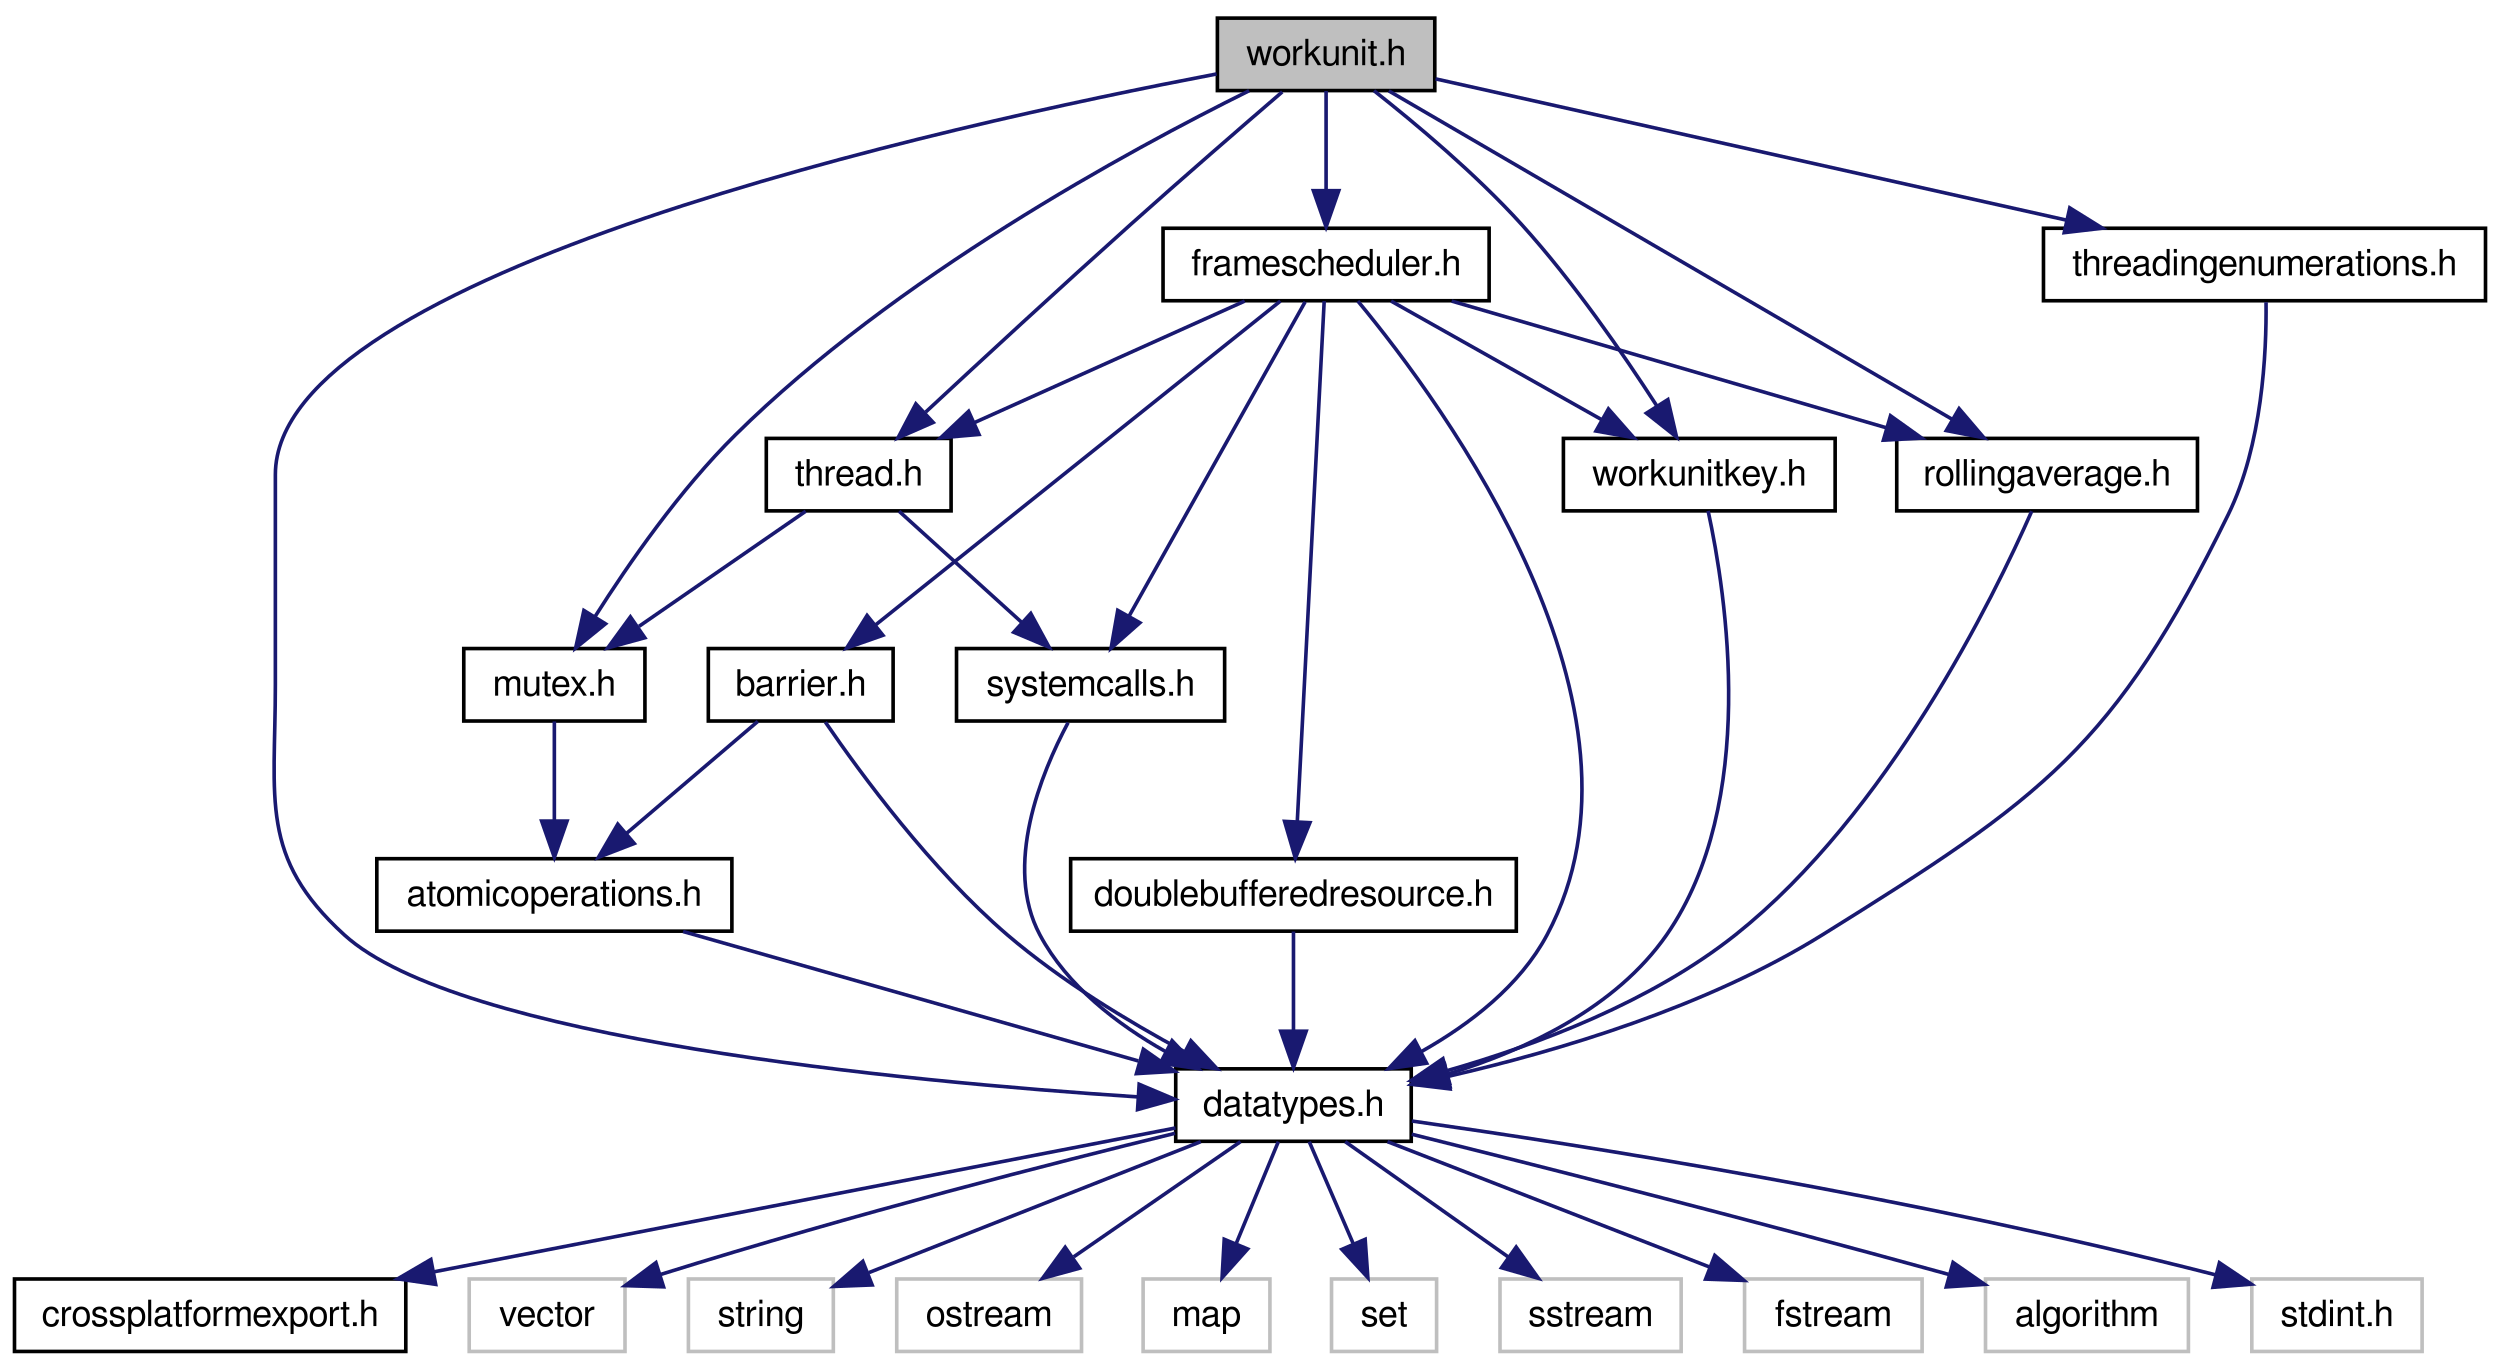
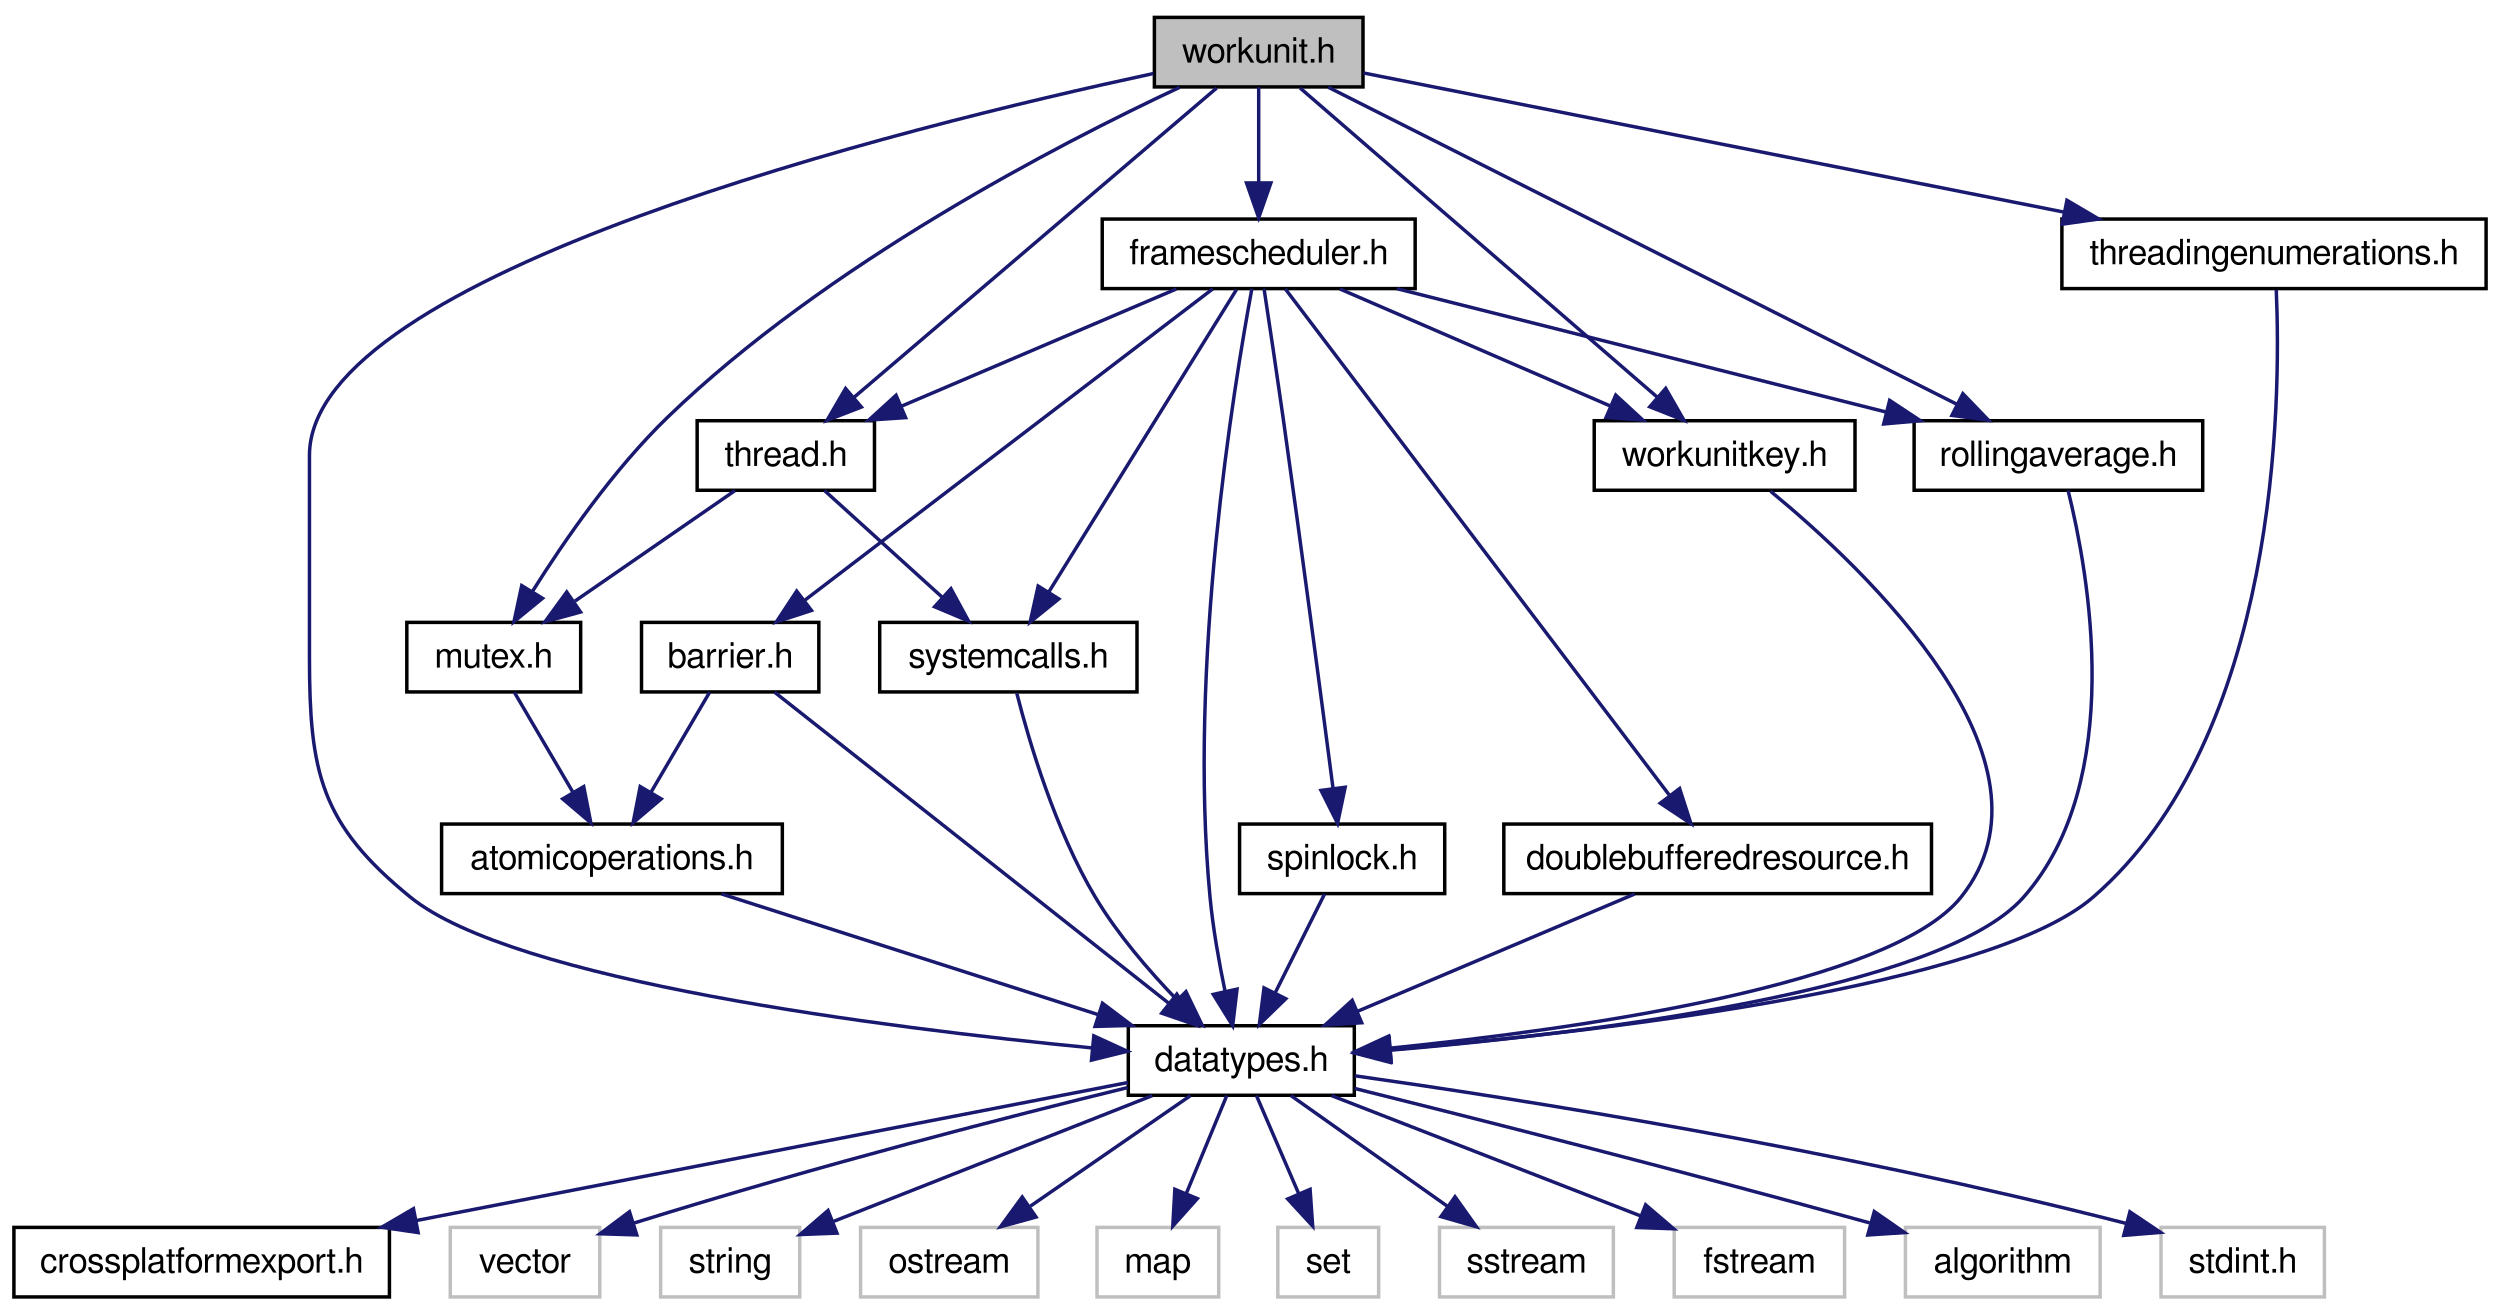
- <svg xmlns="http://www.w3.org/2000/svg" xmlns:xlink="http://www.w3.org/1999/xlink" width="690pt" height="378pt" viewBox="0.00 0.00 690.00 378.00">
+ <svg xmlns="http://www.w3.org/2000/svg" xmlns:xlink="http://www.w3.org/1999/xlink" width="719pt" height="378pt" viewBox="0.00 0.00 719.00 378.00">
  <g id="graph1" class="graph" transform="scale(1 1) rotate(0) translate(4 374)">
-     <polygon fill="white" stroke="white" points="-4,5 -4,-374 687,-374 687,5 -4,5" />
+     <polygon fill="white" stroke="white" points="-4,5 -4,-374 716,-374 716,5 -4,5" />
    <g id="node1" class="node">
-       <polygon fill="#bfbfbf" stroke="black" points="332,-349 332,-369 392,-369 392,-349 332,-349" />
-       <text text-anchor="middle" x="362" y="-356" font-family="FreeSans" font-size="10.00">workunit.h</text>
+       <polygon fill="#bfbfbf" stroke="black" points="328,-349 328,-369 388,-369 388,-349 328,-349" />
+       <text text-anchor="middle" x="358" y="-356" font-family="FreeSans" font-size="10.00">workunit.h</text>
    </g>
    <g id="node3" class="node">
-       <a xlink:href="datatypes_8h.html" target="_top" xlink:title="This file declares a few typedefs to allow flexibility, in case a change is required/desired.">
+       <a xlink:href="datatypes_8h.html" target="_top" xlink:title="This file declares a few typedefs to allow flexibility, in case a change is required/desired. ">
        <polygon fill="white" stroke="black" points="320.5,-59 320.5,-79 385.5,-79 385.5,-59 320.5,-59" />
        <text text-anchor="middle" x="353" y="-66" font-family="FreeSans" font-size="10.00">datatypes.h</text>
      </a>
    </g>
    <g id="edge2" class="edge">
-       <path fill="none" stroke="midnightblue" d="M331.786,-353.589C257.509,-339.431 72,-298.513 72,-243 72,-243 72,-243 72,-185 72,-153.192 67.506,-137.443 91,-116 122.427,-87.316 244.209,-75.579 310.095,-71.25" />
-       <polygon fill="midnightblue" stroke="midnightblue" points="310.406,-74.738 320.167,-70.618 309.967,-67.751 310.406,-74.738" />
+       <path fill="none" stroke="midnightblue" d="M327.741,-352.864C256.662,-337.584 85,-295.269 85,-243 85,-243 85,-243 85,-185 85,-151.735 88.208,-137.009 114,-116 143.522,-91.953 249.775,-78.48 310.199,-72.604" />
+       <polygon fill="midnightblue" stroke="midnightblue" points="310.575,-76.084 320.202,-71.66 309.917,-69.115 310.575,-76.084" />
    </g>
    <g id="node25" class="node">
-       <a xlink:href="framescheduler_8h.html" target="_top" xlink:title="This file has the Declarations for the main FrameScheduler class.">
-         <polygon fill="white" stroke="black" points="317,-291 317,-311 407,-311 407,-291 317,-291" />
-         <text text-anchor="middle" x="362" y="-298" font-family="FreeSans" font-size="10.00">framescheduler.h</text>
+       <a xlink:href="framescheduler_8h.html" target="_top" xlink:title="This file has the Declarations for the main FrameScheduler class. ">
+         <polygon fill="white" stroke="black" points="313,-291 313,-311 403,-311 403,-291 313,-291" />
+         <text text-anchor="middle" x="358" y="-298" font-family="FreeSans" font-size="10.00">framescheduler.h</text>
      </a>
    </g>
    <g id="edge24" class="edge">
-       <path fill="none" stroke="midnightblue" d="M362,-348.897C362,-341.339 362,-330.748 362,-321.446" />
-       <polygon fill="midnightblue" stroke="midnightblue" points="365.5,-321.378 362,-311.378 358.5,-321.378 365.5,-321.378" />
+       <path fill="none" stroke="midnightblue" d="M358,-348.897C358,-341.339 358,-330.748 358,-321.446" />
+       <polygon fill="midnightblue" stroke="midnightblue" points="361.5,-321.378 358,-311.378 354.5,-321.378 361.5,-321.378" />
    </g>
    <g id="node31" class="node">
      <a xlink:href="thread_8h.html" target="_top" xlink:title="This file defines a minimalistic cross-platform thread that the scheduler uses to schedule tasks...">
-         <polygon fill="white" stroke="black" points="207.5,-233 207.5,-253 258.5,-253 258.5,-233 207.5,-233" />
-         <text text-anchor="middle" x="233" y="-240" font-family="FreeSans" font-size="10.00">thread.h</text>
+         <polygon fill="white" stroke="black" points="196.5,-233 196.5,-253 247.5,-253 247.5,-233 196.5,-233" />
+         <text text-anchor="middle" x="222" y="-240" font-family="FreeSans" font-size="10.00">thread.h</text>
+       </a>
+     </g>
+     <g id="edge72" class="edge">
+       <path fill="none" stroke="midnightblue" d="M345.931,-348.706C322.382,-328.62 270.12,-284.043 241.562,-259.685" />
+       <polygon fill="midnightblue" stroke="midnightblue" points="243.728,-256.932 233.848,-253.106 239.185,-262.258 243.728,-256.932" />
+     </g>
+     <g id="node36" class="node">
+       <a xlink:href="mutex_8h.html" target="_top" xlink:title="This file declares and defines a mutex that is a partial implementation. ">
+         <polygon fill="white" stroke="black" points="113,-175 113,-195 163,-195 163,-175 113,-175" />
+         <text text-anchor="middle" x="138" y="-182" font-family="FreeSans" font-size="10.00">mutex.h</text>
+       </a>
+     </g>
+     <g id="edge64" class="edge">
+       <path fill="none" stroke="midnightblue" d="M335.262,-348.886C300.531,-332.631 233.514,-298.005 188,-254 172.47,-238.985 158.39,-218.651 149.158,-203.95" />
+       <polygon fill="midnightblue" stroke="midnightblue" points="152.023,-201.927 143.824,-195.216 146.048,-205.575 152.023,-201.927" />
+     </g>
+     <g id="node41" class="node">
+       <a xlink:href="workunitkey_8h.html" target="_top" xlink:title="This file defines the metadata used to sort workunits. ">
+         <polygon fill="white" stroke="black" points="454.5,-233 454.5,-253 529.5,-253 529.5,-233 454.5,-233" />
+         <text text-anchor="middle" x="492" y="-240" font-family="FreeSans" font-size="10.00">workunitkey.h</text>
+       </a>
+     </g>
+     <g id="edge74" class="edge">
+       <path fill="none" stroke="midnightblue" d="M369.892,-348.706C393.094,-328.62 444.588,-284.043 472.726,-259.685" />
+       <polygon fill="midnightblue" stroke="midnightblue" points="475.057,-262.297 480.326,-253.106 470.475,-257.004 475.057,-262.297" />
+     </g>
+     <g id="node48" class="node">
+       <a xlink:href="rollingaverage_8h.html" target="_top" xlink:title="This stores the implementation and the declaration of the RollingAverage, BufferedRollingAverage, WeightedRollingAverage and the DefaultRollingAverage. ">
+         <polygon fill="white" stroke="black" points="546.5,-233 546.5,-253 629.5,-253 629.5,-233 546.5,-233" />
+         <text text-anchor="middle" x="588" y="-240" font-family="FreeSans" font-size="10.00">rollingaverage.h</text>
+       </a>
+     </g>
+     <g id="edge66" class="edge">
+       <path fill="none" stroke="midnightblue" d="M378.009,-348.909C418.703,-328.384 511.269,-281.699 558.737,-257.759" />
+       <polygon fill="midnightblue" stroke="midnightblue" points="560.521,-260.779 567.874,-253.151 557.369,-254.529 560.521,-260.779" />
+     </g>
+     <g id="node57" class="node">
+       <a xlink:href="threadingenumerations_8h.html" target="_top" xlink:title="Any enumerations the threading library requires are all declared here. ">
+         <polygon fill="white" stroke="black" points="589,-291 589,-311 711,-311 711,-291 589,-291" />
+         <text text-anchor="middle" x="650" y="-298" font-family="FreeSans" font-size="10.00">threadingenumerations.h</text>
      </a>
    </g>
    <g id="edge68" class="edge">
-       <path fill="none" stroke="midnightblue" d="M349.906,-348.64C338.907,-339.179 322.263,-324.764 308,-312 288.532,-294.579 266.571,-274.299 251.469,-260.254" />
-       <polygon fill="midnightblue" stroke="midnightblue" points="253.547,-257.406 243.844,-253.151 248.775,-262.528 253.547,-257.406" />
-     </g>
-     <g id="node36" class="node">
-       <a xlink:href="mutex_8h.html" target="_top" xlink:title="This file declares and defines a mutex that is a partial implementation.">
-         <polygon fill="white" stroke="black" points="124,-175 124,-195 174,-195 174,-175 124,-175" />
-         <text text-anchor="middle" x="149" y="-182" font-family="FreeSans" font-size="10.00">mutex.h</text>
-       </a>
-     </g>
-     <g id="edge60" class="edge">
-       <path fill="none" stroke="midnightblue" d="M340.754,-348.955C307.629,-332.546 242.927,-297.427 199,-254 183.639,-238.813 169.534,-218.503 160.251,-203.855" />
-       <polygon fill="midnightblue" stroke="midnightblue" points="163.113,-201.828 154.881,-195.157 157.156,-205.505 163.113,-201.828" />
-     </g>
-     <g id="node41" class="node">
-       <a xlink:href="workunitkey_8h.html" target="_top" xlink:title="This file defines the metadata used to sort workunits.">
-         <polygon fill="white" stroke="black" points="427.5,-233 427.5,-253 502.5,-253 502.5,-233 427.5,-233" />
-         <text text-anchor="middle" x="465" y="-240" font-family="FreeSans" font-size="10.00">workunitkey.h</text>
-       </a>
-     </g>
-     <g id="edge70" class="edge">
-       <path fill="none" stroke="midnightblue" d="M375.216,-348.964C386.658,-339.945 403.317,-326.001 416,-312 430.241,-296.279 444.004,-276.344 453.299,-261.949" />
-       <polygon fill="midnightblue" stroke="midnightblue" points="456.326,-263.709 458.721,-253.389 450.413,-259.963 456.326,-263.709" />
-     </g>
-     <g id="node45" class="node">
-       <a xlink:href="rollingaverage_8h.html" target="_top" xlink:title="This stores the implementation and the declaration of the RollingAverage, BufferedRollingAverage, WeightedRollingAverage and the DefaultRollingAverage.">
-         <polygon fill="white" stroke="black" points="519.5,-233 519.5,-253 602.5,-253 602.5,-233 519.5,-233" />
-         <text text-anchor="middle" x="561" y="-240" font-family="FreeSans" font-size="10.00">rollingaverage.h</text>
-       </a>
-     </g>
-     <g id="edge62" class="edge">
-       <path fill="none" stroke="midnightblue" d="M379.312,-348.909C414.301,-328.513 493.609,-282.283 534.905,-258.211" />
-       <polygon fill="midnightblue" stroke="midnightblue" points="536.71,-261.21 543.586,-253.151 533.184,-255.163 536.71,-261.21" />
-     </g>
-     <g id="node54" class="node">
-       <a xlink:href="threadingenumerations_8h.html" target="_top" xlink:title="Any enumerations the threading library requires are all declared here.">
-         <polygon fill="white" stroke="black" points="560,-291 560,-311 682,-311 682,-291 560,-291" />
-         <text text-anchor="middle" x="621" y="-298" font-family="FreeSans" font-size="10.00">threadingenumerations.h</text>
-       </a>
-     </g>
-     <g id="edge64" class="edge">
-       <path fill="none" stroke="midnightblue" d="M392.217,-352.233C434.84,-342.688 513.323,-325.113 566.335,-313.242" />
-       <polygon fill="midnightblue" stroke="midnightblue" points="567.257,-316.622 576.251,-311.021 565.727,-309.791 567.257,-316.622" />
+       <path fill="none" stroke="midnightblue" d="M388.149,-353.011C435.494,-343.607 528.199,-325.193 589.627,-312.992" />
+       <polygon fill="midnightblue" stroke="midnightblue" points="590.456,-316.396 599.583,-311.014 589.092,-309.53 590.456,-316.396" />
    </g>
    <g id="node5" class="node">
      <a xlink:href="crossplatformexport_8h.html" target="_top" xlink:title="This file determines what features are offered by the compiler that this library can take advantage o...">
        <polygon fill="white" stroke="black" points="0,-1 0,-21 108,-21 108,-1 0,-1" />
        <text text-anchor="middle" x="54" y="-8" font-family="FreeSans" font-size="10.00">crossplatformexport.h</text>
      </a>
    </g>
    <g id="edge4" class="edge">
      <path fill="none" stroke="midnightblue" d="M320.433,-62.683C271.47,-53.185 178.02,-35.057 115.844,-22.997" />
      <polygon fill="midnightblue" stroke="midnightblue" points="116.247,-19.51 105.764,-21.041 114.914,-26.381 116.247,-19.51" />
    </g>
    <g id="node7" class="node">
      <polygon fill="white" stroke="#bfbfbf" points="125.5,-1 125.5,-21 168.5,-21 168.5,-1 125.5,-1" />
      <text text-anchor="middle" x="147" y="-8" font-family="FreeSans" font-size="10.00">vector</text>
    </g>
    <g id="edge6" class="edge">
      <path fill="none" stroke="midnightblue" d="M320.307,-61.21C286.788,-53.018 232.988,-39.302 178.389,-22.27" />
      <polygon fill="midnightblue" stroke="midnightblue" points="179.139,-18.836 168.55,-19.166 177.034,-25.512 179.139,-18.836" />
    </g>
    <g id="node9" class="node">
      <polygon fill="white" stroke="#bfbfbf" points="186,-1 186,-21 226,-21 226,-1 186,-1" />
      <text text-anchor="middle" x="206" y="-8" font-family="FreeSans" font-size="10.00">string</text>
    </g>
    <g id="edge8" class="edge">
      <path fill="none" stroke="midnightblue" d="M327.395,-58.897C301.865,-48.825 262.682,-33.364 235.778,-22.749" />
      <polygon fill="midnightblue" stroke="midnightblue" points="236.709,-19.354 226.122,-18.939 234.139,-25.865 236.709,-19.354" />
    </g>
    <g id="node11" class="node">
      <polygon fill="white" stroke="#bfbfbf" points="243.5,-1 243.5,-21 294.5,-21 294.5,-1 243.5,-1" />
      <text text-anchor="middle" x="269" y="-8" font-family="FreeSans" font-size="10.00">ostream</text>
    </g>
    <g id="edge10" class="edge">
      <path fill="none" stroke="midnightblue" d="M338.368,-58.897C325.678,-50.135 307.085,-37.297 292.341,-27.116" />
      <polygon fill="midnightblue" stroke="midnightblue" points="293.964,-23.983 283.746,-21.182 289.986,-29.744 293.964,-23.983" />
    </g>
    <g id="node13" class="node">
      <polygon fill="white" stroke="#bfbfbf" points="311.5,-1 311.5,-21 346.5,-21 346.5,-1 311.5,-1" />
      <text text-anchor="middle" x="329" y="-8" font-family="FreeSans" font-size="10.00">map</text>
    </g>
    <g id="edge12" class="edge">
      <path fill="none" stroke="midnightblue" d="M348.82,-58.897C345.624,-51.175 341.118,-40.286 337.21,-30.841" />
      <polygon fill="midnightblue" stroke="midnightblue" points="340.352,-29.279 333.294,-21.378 333.884,-31.956 340.352,-29.279" />
    </g>
    <g id="node15" class="node">
      <polygon fill="white" stroke="#bfbfbf" points="363.5,-1 363.5,-21 392.5,-21 392.5,-1 363.5,-1" />
      <text text-anchor="middle" x="378" y="-8" font-family="FreeSans" font-size="10.00">set</text>
    </g>
    <g id="edge14" class="edge">
      <path fill="none" stroke="midnightblue" d="M357.355,-58.897C360.683,-51.175 365.377,-40.286 369.448,-30.841" />
      <polygon fill="midnightblue" stroke="midnightblue" points="372.783,-31.946 373.527,-21.378 366.354,-29.175 372.783,-31.946" />
    </g>
    <g id="node17" class="node">
      <polygon fill="white" stroke="#bfbfbf" points="410,-1 410,-21 460,-21 460,-1 410,-1" />
      <text text-anchor="middle" x="435" y="-8" font-family="FreeSans" font-size="10.00">sstream</text>
    </g>
    <g id="edge16" class="edge">
      <path fill="none" stroke="midnightblue" d="M367.283,-58.897C379.671,-50.135 397.822,-37.297 412.215,-27.116" />
      <polygon fill="midnightblue" stroke="midnightblue" points="414.462,-29.814 420.605,-21.182 410.42,-24.099 414.462,-29.814" />
    </g>
    <g id="node19" class="node">
      <polygon fill="white" stroke="#bfbfbf" points="477.5,-1 477.5,-21 526.5,-21 526.5,-1 477.5,-1" />
      <text text-anchor="middle" x="502" y="-8" font-family="FreeSans" font-size="10.00">fstream</text>
    </g>
    <g id="edge18" class="edge">
      <path fill="none" stroke="midnightblue" d="M378.954,-58.897C403.608,-49.3 440.824,-34.813 467.871,-24.285" />
      <polygon fill="midnightblue" stroke="midnightblue" points="469.284,-27.491 477.333,-20.602 466.744,-20.968 469.284,-27.491" />
    </g>
    <g id="node21" class="node">
      <polygon fill="white" stroke="#bfbfbf" points="544,-1 544,-21 600,-21 600,-1 544,-1" />
      <text text-anchor="middle" x="572" y="-8" font-family="FreeSans" font-size="10.00">algorithm</text>
    </g>
    <g id="edge20" class="edge">
      <path fill="none" stroke="midnightblue" d="M385.643,-60.949C420.145,-52.357 476.381,-38.117 533.779,-22.278" />
      <polygon fill="midnightblue" stroke="midnightblue" points="535.047,-25.558 543.749,-19.514 533.177,-18.813 535.047,-25.558" />
    </g>
    <g id="node23" class="node">
      <polygon fill="white" stroke="#bfbfbf" points="617.5,-1 617.5,-21 664.5,-21 664.5,-1 617.5,-1" />
      <text text-anchor="middle" x="641" y="-8" font-family="FreeSans" font-size="10.00">stdint.h</text>
    </g>
    <g id="edge22" class="edge">
      <path fill="none" stroke="midnightblue" d="M385.671,-64.601C432.852,-57.903 522.88,-43.832 607.588,-22.114" />
      <polygon fill="midnightblue" stroke="midnightblue" points="608.561,-25.477 617.355,-19.569 606.796,-18.704 608.561,-25.477" />
    </g>
    <g id="edge26" class="edge">
-       <path fill="none" stroke="midnightblue" d="M370.775,-290.89C394.551,-262.209 456.249,-178.373 423,-116 415.503,-101.936 401.722,-91.334 388.357,-83.792" />
-       <polygon fill="midnightblue" stroke="midnightblue" points="389.741,-80.567 379.254,-79.055 386.509,-86.776 389.741,-80.567" />
+       <path fill="none" stroke="midnightblue" d="M356.041,-290.962C350.869,-263.14 337.672,-182.697 344,-116 344.851,-107.029 346.597,-97.222 348.326,-88.898" />
+       <polygon fill="midnightblue" stroke="midnightblue" points="351.772,-89.526 350.513,-79.006 344.937,-88.014 351.772,-89.526" />
    </g>
    <g id="node28" class="node">
      <a xlink:href="doublebufferedresource_8h.html" target="_top" xlink:title="This file defines the template double buffered resources that can be attached to a thread...">
-         <polygon fill="white" stroke="black" points="291.5,-117 291.5,-137 414.5,-137 414.5,-117 291.5,-117" />
-         <text text-anchor="middle" x="353" y="-124" font-family="FreeSans" font-size="10.00">doublebufferedresource.h</text>
+         <polygon fill="white" stroke="black" points="428.5,-117 428.5,-137 551.5,-137 551.5,-117 428.5,-117" />
+         <text text-anchor="middle" x="490" y="-124" font-family="FreeSans" font-size="10.00">doublebufferedresource.h</text>
      </a>
    </g>
    <g id="edge28" class="edge">
-       <path fill="none" stroke="midnightblue" d="M361.477,-290.893C360.036,-263.023 355.983,-184.675 354.051,-147.313" />
-       <polygon fill="midnightblue" stroke="midnightblue" points="357.536,-146.941 353.524,-137.135 350.546,-147.302 357.536,-146.941" />
+       <path fill="none" stroke="midnightblue" d="M365.667,-290.893C387.175,-262.542 448.307,-181.959 476.028,-145.418" />
+       <polygon fill="midnightblue" stroke="midnightblue" points="479.056,-147.217 482.311,-137.135 473.479,-142.987 479.056,-147.217" />
    </g>
    <g id="edge32" class="edge">
-       <path fill="none" stroke="midnightblue" d="M339.53,-290.897C318.939,-281.639 288.225,-267.83 265.06,-257.415" />
-       <polygon fill="midnightblue" stroke="midnightblue" points="266.201,-254.09 255.645,-253.182 263.331,-260.475 266.201,-254.09" />
+       <path fill="none" stroke="midnightblue" d="M334.311,-290.897C312.408,-281.556 279.643,-267.583 255.147,-257.136" />
+       <polygon fill="midnightblue" stroke="midnightblue" points="256.446,-253.885 245.874,-253.182 253.7,-260.324 256.446,-253.885" />
    </g>
    <g id="node33" class="node">
      <a xlink:href="systemcalls_8h.html" target="_top" xlink:title="This file defines a minimalistic cross-platform thread that the scheduler uses to schedule tasks...">
-         <polygon fill="white" stroke="black" points="260,-175 260,-195 334,-195 334,-175 260,-175" />
-         <text text-anchor="middle" x="297" y="-182" font-family="FreeSans" font-size="10.00">systemcalls.h</text>
+         <polygon fill="white" stroke="black" points="249,-175 249,-195 323,-195 323,-175 249,-175" />
+         <text text-anchor="middle" x="286" y="-182" font-family="FreeSans" font-size="10.00">systemcalls.h</text>
+       </a>
+     </g>
+     <g id="edge52" class="edge">
+       <path fill="none" stroke="midnightblue" d="M351.61,-290.706C339.465,-271.137 312.89,-228.323 297.549,-203.606" />
+       <polygon fill="midnightblue" stroke="midnightblue" points="300.52,-201.756 292.272,-195.106 294.572,-205.448 300.52,-201.756" />
+     </g>
+     <g id="edge44" class="edge">
+       <path fill="none" stroke="midnightblue" d="M381.341,-290.897C402.826,-281.598 434.919,-267.707 459.019,-257.275" />
+       <polygon fill="midnightblue" stroke="midnightblue" points="460.69,-260.366 468.477,-253.182 457.909,-253.942 460.69,-260.366" />
+     </g>
+     <g id="node44" class="node">
+       <a xlink:href="spinlock_8h.html" target="_top" xlink:title="Declares a Mutex, Mutex tools, and at least one MutexLike object. ">
+         <polygon fill="white" stroke="black" points="352.5,-117 352.5,-137 411.5,-137 411.5,-117 352.5,-117" />
+         <text text-anchor="middle" x="382" y="-124" font-family="FreeSans" font-size="10.00">spinlock.h</text>
      </a>
    </g>
    <g id="edge48" class="edge">
-       <path fill="none" stroke="midnightblue" d="M356.232,-290.706C345.315,-271.223 321.487,-228.7 307.61,-203.934" />
-       <polygon fill="midnightblue" stroke="midnightblue" points="310.604,-202.118 302.663,-195.106 304.498,-205.54 310.604,-202.118" />
-     </g>
-     <g id="edge44" class="edge">
-       <path fill="none" stroke="midnightblue" d="M379.941,-290.897C396.015,-281.846 419.815,-268.444 438.154,-258.117" />
-       <polygon fill="midnightblue" stroke="midnightblue" points="439.923,-261.138 446.919,-253.182 436.488,-255.039 439.923,-261.138" />
+       <path fill="none" stroke="midnightblue" d="M359.545,-290.921C360.993,-281.408 363.198,-266.743 365,-254 370.32,-216.371 376.11,-172.408 379.374,-147.321" />
+       <polygon fill="midnightblue" stroke="midnightblue" points="382.87,-147.581 380.685,-137.213 375.928,-146.68 382.87,-147.581" />
+     </g>
+     <g id="edge54" class="edge">
+       <path fill="none" stroke="midnightblue" d="M397.8,-290.963C436.842,-281.118 496.475,-266.08 538.543,-255.472" />
+       <polygon fill="midnightblue" stroke="midnightblue" points="539.461,-258.85 548.302,-253.011 537.75,-252.062 539.461,-258.85" />
+     </g>
+     <g id="node51" class="node">
+       <a xlink:href="barrier_8h.html" target="_top" xlink:title="The declaration of the Mezzanine::Threading::Barrier Barrier synchronization primitive. ">
+         <polygon fill="white" stroke="black" points="180.5,-175 180.5,-195 231.5,-195 231.5,-175 180.5,-175" />
+         <text text-anchor="middle" x="206" y="-182" font-family="FreeSans" font-size="10.00">barrier.h</text>
+       </a>
+     </g>
+     <g id="edge58" class="edge">
+       <path fill="none" stroke="midnightblue" d="M344.777,-290.909C318.501,-270.856 259.501,-225.83 227.547,-201.444" />
+       <polygon fill="midnightblue" stroke="midnightblue" points="229.374,-198.435 219.301,-195.151 225.127,-204 229.374,-198.435" />
+     </g>
+     <g id="edge30" class="edge">
+       <path fill="none" stroke="midnightblue" d="M466.136,-116.897C444.073,-107.556 411.067,-93.583 386.391,-83.136" />
+       <polygon fill="midnightblue" stroke="midnightblue" points="387.623,-79.857 377.05,-79.182 384.894,-86.303 387.623,-79.857" />
+     </g>
+     <g id="edge34" class="edge">
+       <path fill="none" stroke="midnightblue" d="M233.148,-232.897C242.485,-224.435 256.018,-212.172 267.052,-202.172" />
+       <polygon fill="midnightblue" stroke="midnightblue" points="269.489,-204.686 274.549,-195.378 264.789,-199.499 269.489,-204.686" />
+     </g>
+     <g id="edge38" class="edge">
+       <path fill="none" stroke="midnightblue" d="M207.368,-232.897C194.678,-224.135 176.085,-211.297 161.341,-201.116" />
+       <polygon fill="midnightblue" stroke="midnightblue" points="162.964,-197.983 152.746,-195.182 158.986,-203.744 162.964,-197.983" />
+     </g>
+     <g id="edge36" class="edge">
+       <path fill="none" stroke="midnightblue" d="M288.429,-174.637C291.997,-160.646 299.501,-135.252 311,-116 317.379,-105.321 326.374,-94.859 334.404,-86.527" />
+       <polygon fill="midnightblue" stroke="midnightblue" points="337.086,-88.795 341.69,-79.253 332.14,-83.841 337.086,-88.795" />
+     </g>
+     <g id="node38" class="node">
+       <a xlink:href="atomicoperations_8h.html" target="_top" xlink:title="Simple thread safe ways to check and change a specified variable atomically. ">
+         <polygon fill="white" stroke="black" points="123,-117 123,-137 221,-137 221,-117 123,-117" />
+         <text text-anchor="middle" x="172" y="-124" font-family="FreeSans" font-size="10.00">atomicoperations.h</text>
+       </a>
+     </g>
+     <g id="edge40" class="edge">
+       <path fill="none" stroke="midnightblue" d="M143.922,-174.897C148.546,-167.01 155.105,-155.821 160.721,-146.24" />
+       <polygon fill="midnightblue" stroke="midnightblue" points="163.879,-147.775 165.917,-137.378 157.84,-144.235 163.879,-147.775" />
+     </g>
+     <g id="edge42" class="edge">
+       <path fill="none" stroke="midnightblue" d="M203.528,-116.897C233.543,-107.279 278.887,-92.749 311.76,-82.215" />
+       <polygon fill="midnightblue" stroke="midnightblue" points="313.075,-85.469 321.53,-79.084 310.939,-78.803 313.075,-85.469" />
+     </g>
+     <g id="edge46" class="edge">
+       <path fill="none" stroke="midnightblue" d="M505.231,-232.7C532.739,-210.062 591.053,-154.894 560,-116 539.857,-90.771 450.325,-78.06 395.819,-72.55" />
+       <polygon fill="midnightblue" stroke="midnightblue" points="396.036,-69.055 385.745,-71.573 395.361,-76.022 396.036,-69.055" />
    </g>
    <g id="edge50" class="edge">
-       <path fill="none" stroke="midnightblue" d="M396.663,-290.897C429.948,-281.196 480.377,-266.498 516.59,-255.944" />
-       <polygon fill="midnightblue" stroke="midnightblue" points="517.78,-259.243 526.401,-253.084 515.821,-252.522 517.78,-259.243" />
-     </g>
-     <g id="node48" class="node">
-       <a xlink:href="barrier_8h.html" target="_top" xlink:title="The declaration of the Mezzanine::Threading::Barrier Barrier synchronization primitive.">
-         <polygon fill="white" stroke="black" points="191.5,-175 191.5,-195 242.5,-195 242.5,-175 191.5,-175" />
-         <text text-anchor="middle" x="217" y="-182" font-family="FreeSans" font-size="10.00">barrier.h</text>
-       </a>
-     </g>
-     <g id="edge54" class="edge">
-       <path fill="none" stroke="midnightblue" d="M349.386,-290.909C324.32,-270.856 268.037,-225.83 237.554,-201.444" />
-       <polygon fill="midnightblue" stroke="midnightblue" points="239.683,-198.665 229.688,-195.151 235.31,-204.131 239.683,-198.665" />
-     </g>
-     <g id="edge30" class="edge">
-       <path fill="none" stroke="midnightblue" d="M353,-116.897C353,-109.339 353,-98.748 353,-89.446" />
-       <polygon fill="midnightblue" stroke="midnightblue" points="356.5,-89.378 353,-79.378 349.5,-89.378 356.5,-89.378" />
-     </g>
-     <g id="edge34" class="edge">
-       <path fill="none" stroke="midnightblue" d="M244.148,-232.897C253.485,-224.435 267.018,-212.172 278.052,-202.172" />
-       <polygon fill="midnightblue" stroke="midnightblue" points="280.489,-204.686 285.549,-195.378 275.789,-199.499 280.489,-204.686" />
-     </g>
-     <g id="edge38" class="edge">
-       <path fill="none" stroke="midnightblue" d="M218.368,-232.897C205.678,-224.135 187.085,-211.297 172.341,-201.116" />
-       <polygon fill="midnightblue" stroke="midnightblue" points="173.964,-197.983 163.746,-195.182 169.986,-203.744 173.964,-197.983" />
-     </g>
-     <g id="edge36" class="edge">
-       <path fill="none" stroke="midnightblue" d="M290.788,-174.558C283.292,-160.478 272.88,-134.984 283,-116 290.497,-101.936 304.278,-91.334 317.643,-83.792" />
-       <polygon fill="midnightblue" stroke="midnightblue" points="319.491,-86.776 326.746,-79.055 316.259,-80.567 319.491,-86.776" />
-     </g>
-     <g id="node38" class="node">
-       <a xlink:href="atomicoperations_8h.html" target="_top" xlink:title="Simple thread safe ways to check and change a specified variable atomically.">
-         <polygon fill="white" stroke="black" points="100,-117 100,-137 198,-137 198,-117 100,-117" />
-         <text text-anchor="middle" x="149" y="-124" font-family="FreeSans" font-size="10.00">atomicoperations.h</text>
-       </a>
-     </g>
-     <g id="edge40" class="edge">
-       <path fill="none" stroke="midnightblue" d="M149,-174.897C149,-167.339 149,-156.748 149,-147.446" />
-       <polygon fill="midnightblue" stroke="midnightblue" points="152.5,-147.378 149,-137.378 145.5,-147.378 152.5,-147.378" />
-     </g>
-     <g id="edge42" class="edge">
-       <path fill="none" stroke="midnightblue" d="M184.534,-116.897C219.49,-106.959 272.891,-91.776 310.172,-81.177" />
-       <polygon fill="midnightblue" stroke="midnightblue" points="311.569,-84.418 320.231,-78.317 309.655,-77.685 311.569,-84.418" />
-     </g>
-     <g id="edge46" class="edge">
-       <path fill="none" stroke="midnightblue" d="M467.44,-232.987C472.433,-209.975 481.333,-152.499 456,-116 442.005,-95.836 417.155,-84.16 395.37,-77.49" />
-       <polygon fill="midnightblue" stroke="midnightblue" points="396.2,-74.088 385.627,-74.765 394.315,-80.829 396.2,-74.088" />
-     </g>
-     <g id="edge52" class="edge">
-       <path fill="none" stroke="midnightblue" d="M556.755,-232.899C546.309,-209.193 517.106,-149.471 475,-116 451.81,-97.565 420.554,-85.711 395.485,-78.519" />
-       <polygon fill="midnightblue" stroke="midnightblue" points="396.081,-75.054 385.513,-75.807 394.244,-81.809 396.081,-75.054" />
+       <path fill="none" stroke="midnightblue" d="M376.949,-116.897C373.046,-109.093 367.527,-98.054 362.77,-88.54" />
+       <polygon fill="midnightblue" stroke="midnightblue" points="365.791,-86.757 358.189,-79.378 359.53,-89.887 365.791,-86.757" />
    </g>
    <g id="edge56" class="edge">
-       <path fill="none" stroke="midnightblue" d="M223.801,-174.699C233.645,-160.326 252.999,-133.997 274,-116 288.752,-103.358 307.338,-92.112 322.776,-83.792" />
-       <polygon fill="midnightblue" stroke="midnightblue" points="324.684,-86.744 331.919,-79.004 321.436,-80.543 324.684,-86.744" />
-     </g>
-     <g id="edge58" class="edge">
-       <path fill="none" stroke="midnightblue" d="M205.155,-174.897C195.138,-166.353 180.577,-153.933 168.792,-143.881" />
-       <polygon fill="midnightblue" stroke="midnightblue" points="171.047,-141.204 161.167,-137.378 166.504,-146.53 171.047,-141.204" />
-     </g>
-     <g id="edge66" class="edge">
-       <path fill="none" stroke="midnightblue" d="M621.428,-290.6C621.589,-276.568 620.379,-251.128 611,-232 579.449,-167.655 559.825,-153.896 499,-116 467.121,-96.138 426.047,-83.895 395.59,-76.904" />
-       <polygon fill="midnightblue" stroke="midnightblue" points="396.214,-73.458 385.696,-74.732 394.713,-80.295 396.214,-73.458" />
+       <path fill="none" stroke="midnightblue" d="M590.793,-232.908C596.678,-209.221 607.517,-149.537 578,-116 554.434,-89.224 454.063,-76.925 395.646,-71.941" />
+       <polygon fill="midnightblue" stroke="midnightblue" points="395.855,-68.447 385.603,-71.121 395.285,-75.423 395.855,-68.447" />
+     </g>
+     <g id="edge60" class="edge">
+       <path fill="none" stroke="midnightblue" d="M218.788,-174.909C244.2,-154.856 301.259,-109.83 332.162,-85.444" />
+       <polygon fill="midnightblue" stroke="midnightblue" points="334.455,-88.093 340.137,-79.151 330.118,-82.598 334.455,-88.093" />
+     </g>
+     <g id="edge62" class="edge">
+       <path fill="none" stroke="midnightblue" d="M200.078,-174.897C195.454,-167.01 188.895,-155.821 183.279,-146.24" />
+       <polygon fill="midnightblue" stroke="midnightblue" points="186.16,-144.235 178.083,-137.378 180.121,-147.775 186.16,-144.235" />
+     </g>
+     <g id="edge70" class="edge">
+       <path fill="none" stroke="midnightblue" d="M650.656,-290.589C652.034,-258.796 651.447,-162.325 598,-116 568.377,-90.324 458.138,-77.459 396.109,-72.126" />
+       <polygon fill="midnightblue" stroke="midnightblue" points="396.108,-68.614 385.853,-71.275 395.529,-75.59 396.108,-68.614" />
    </g>
  </g>
</svg>
